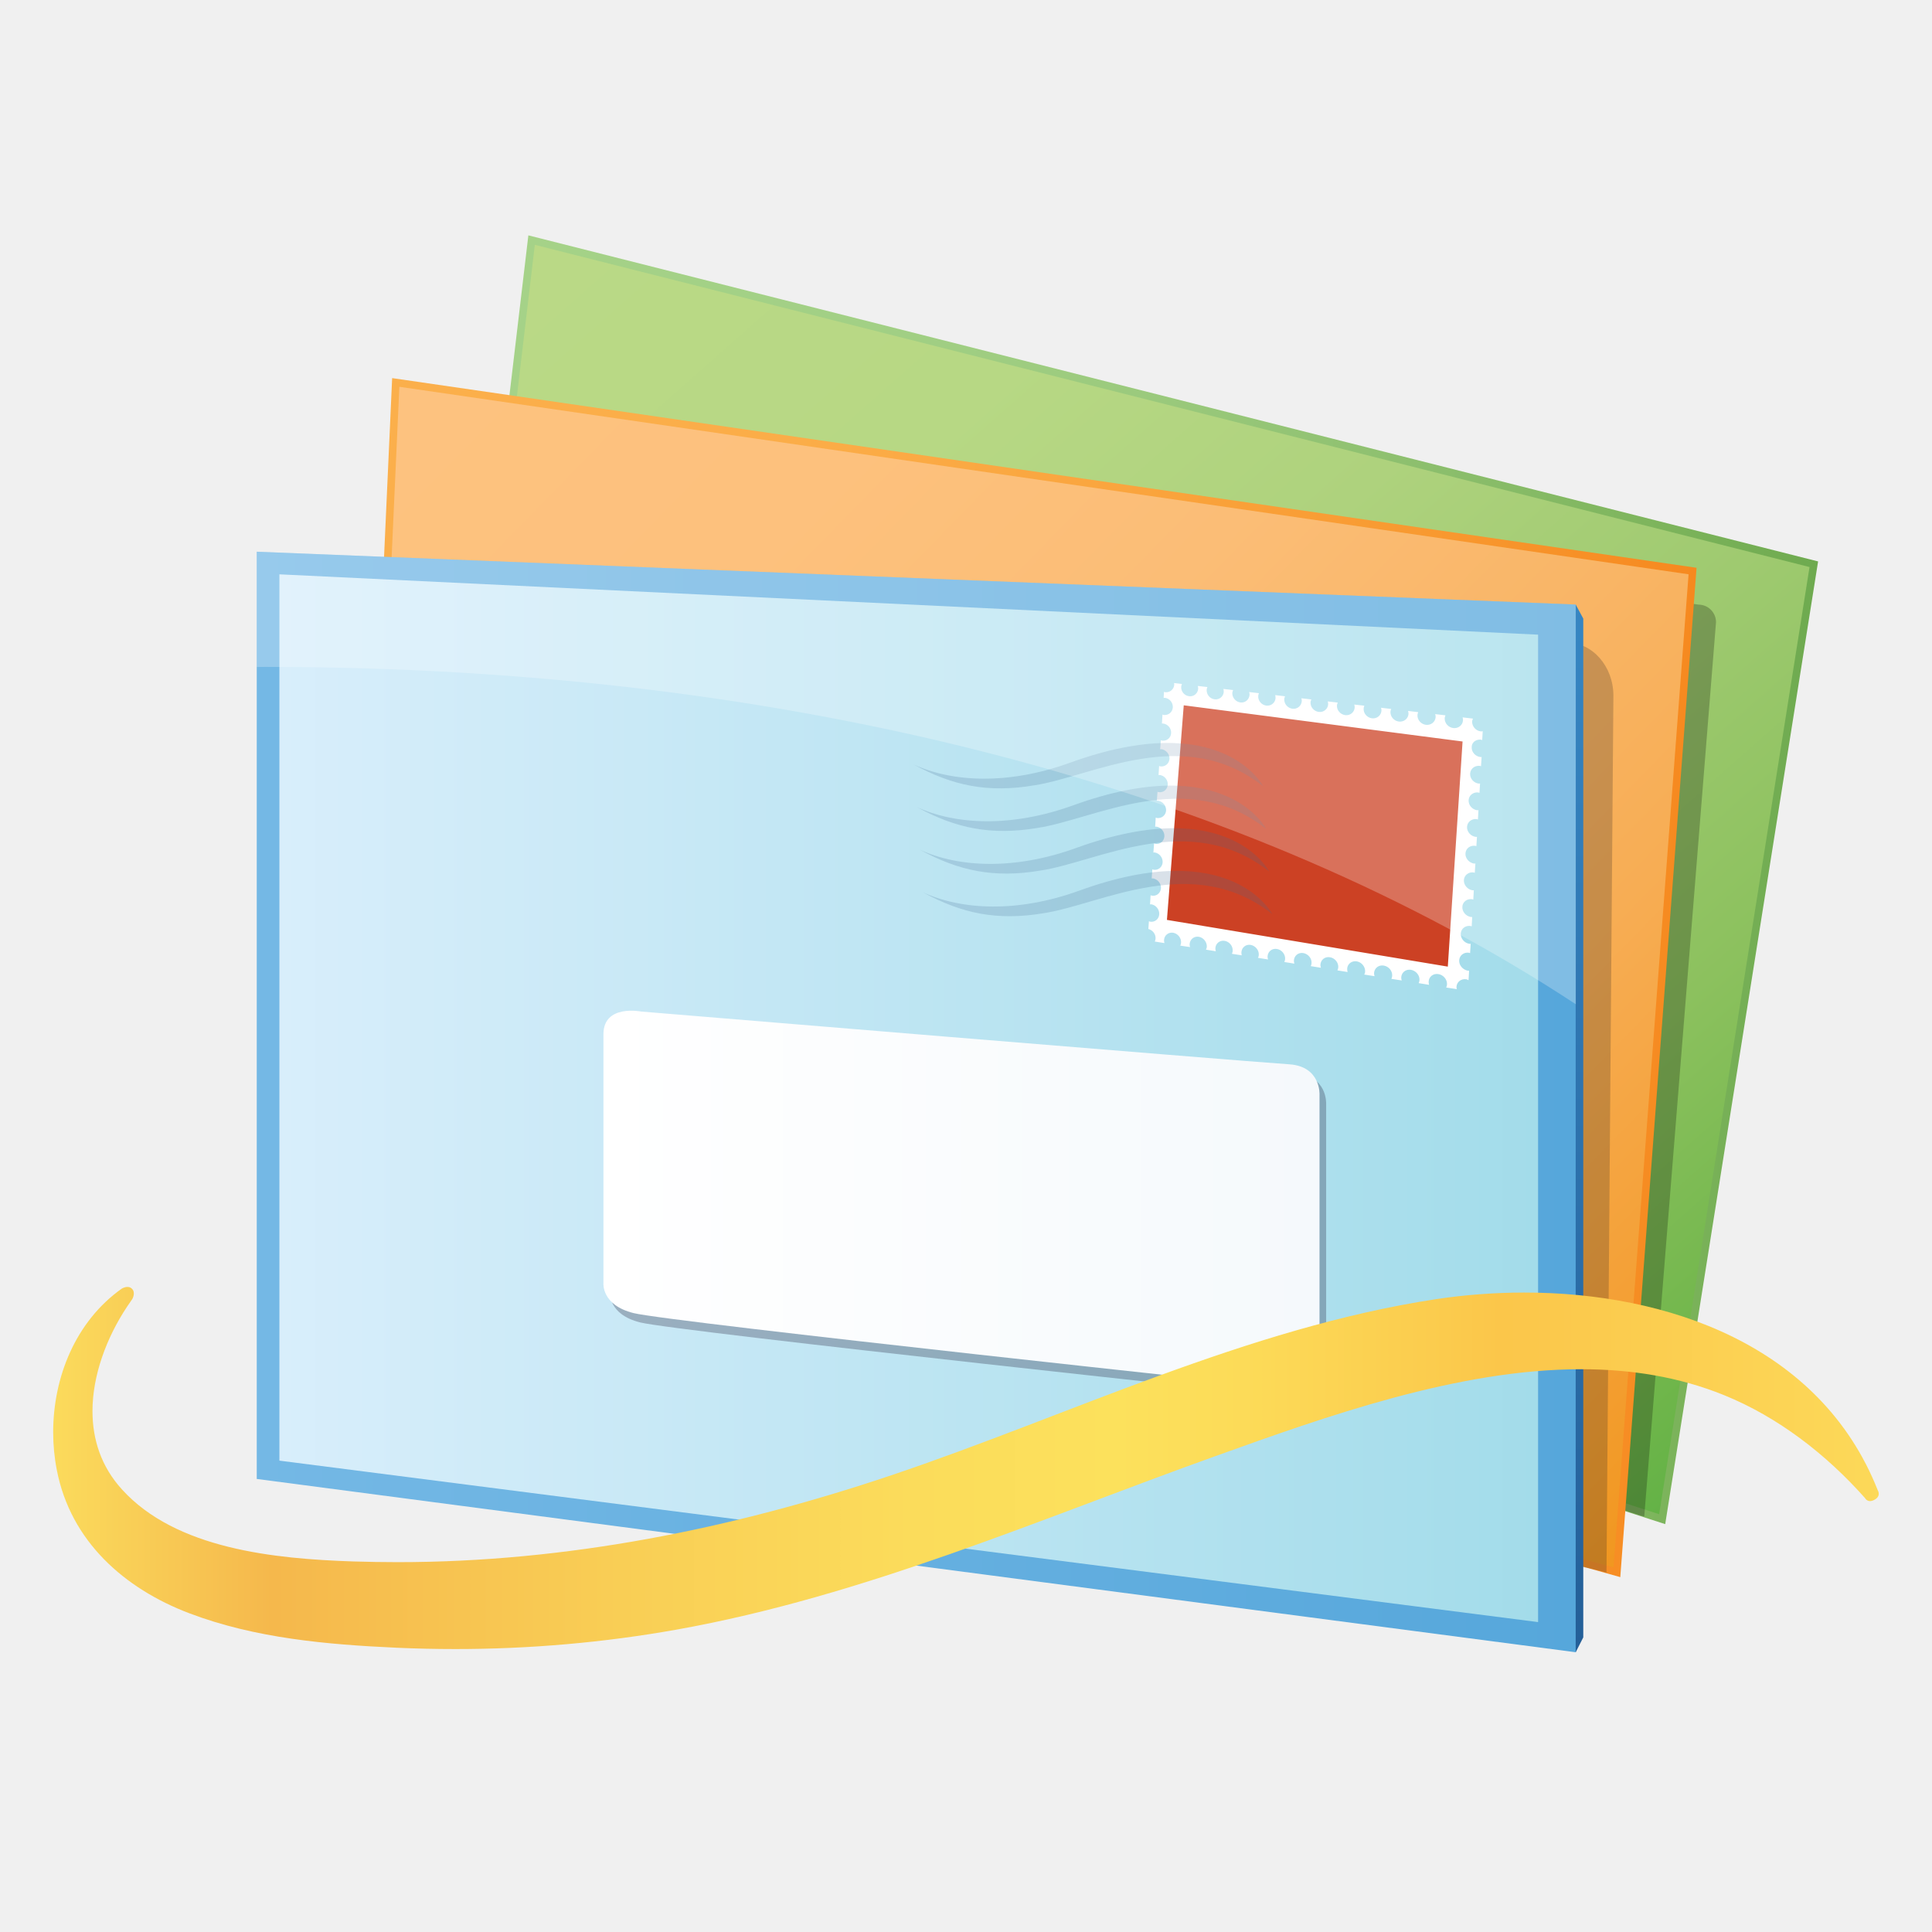
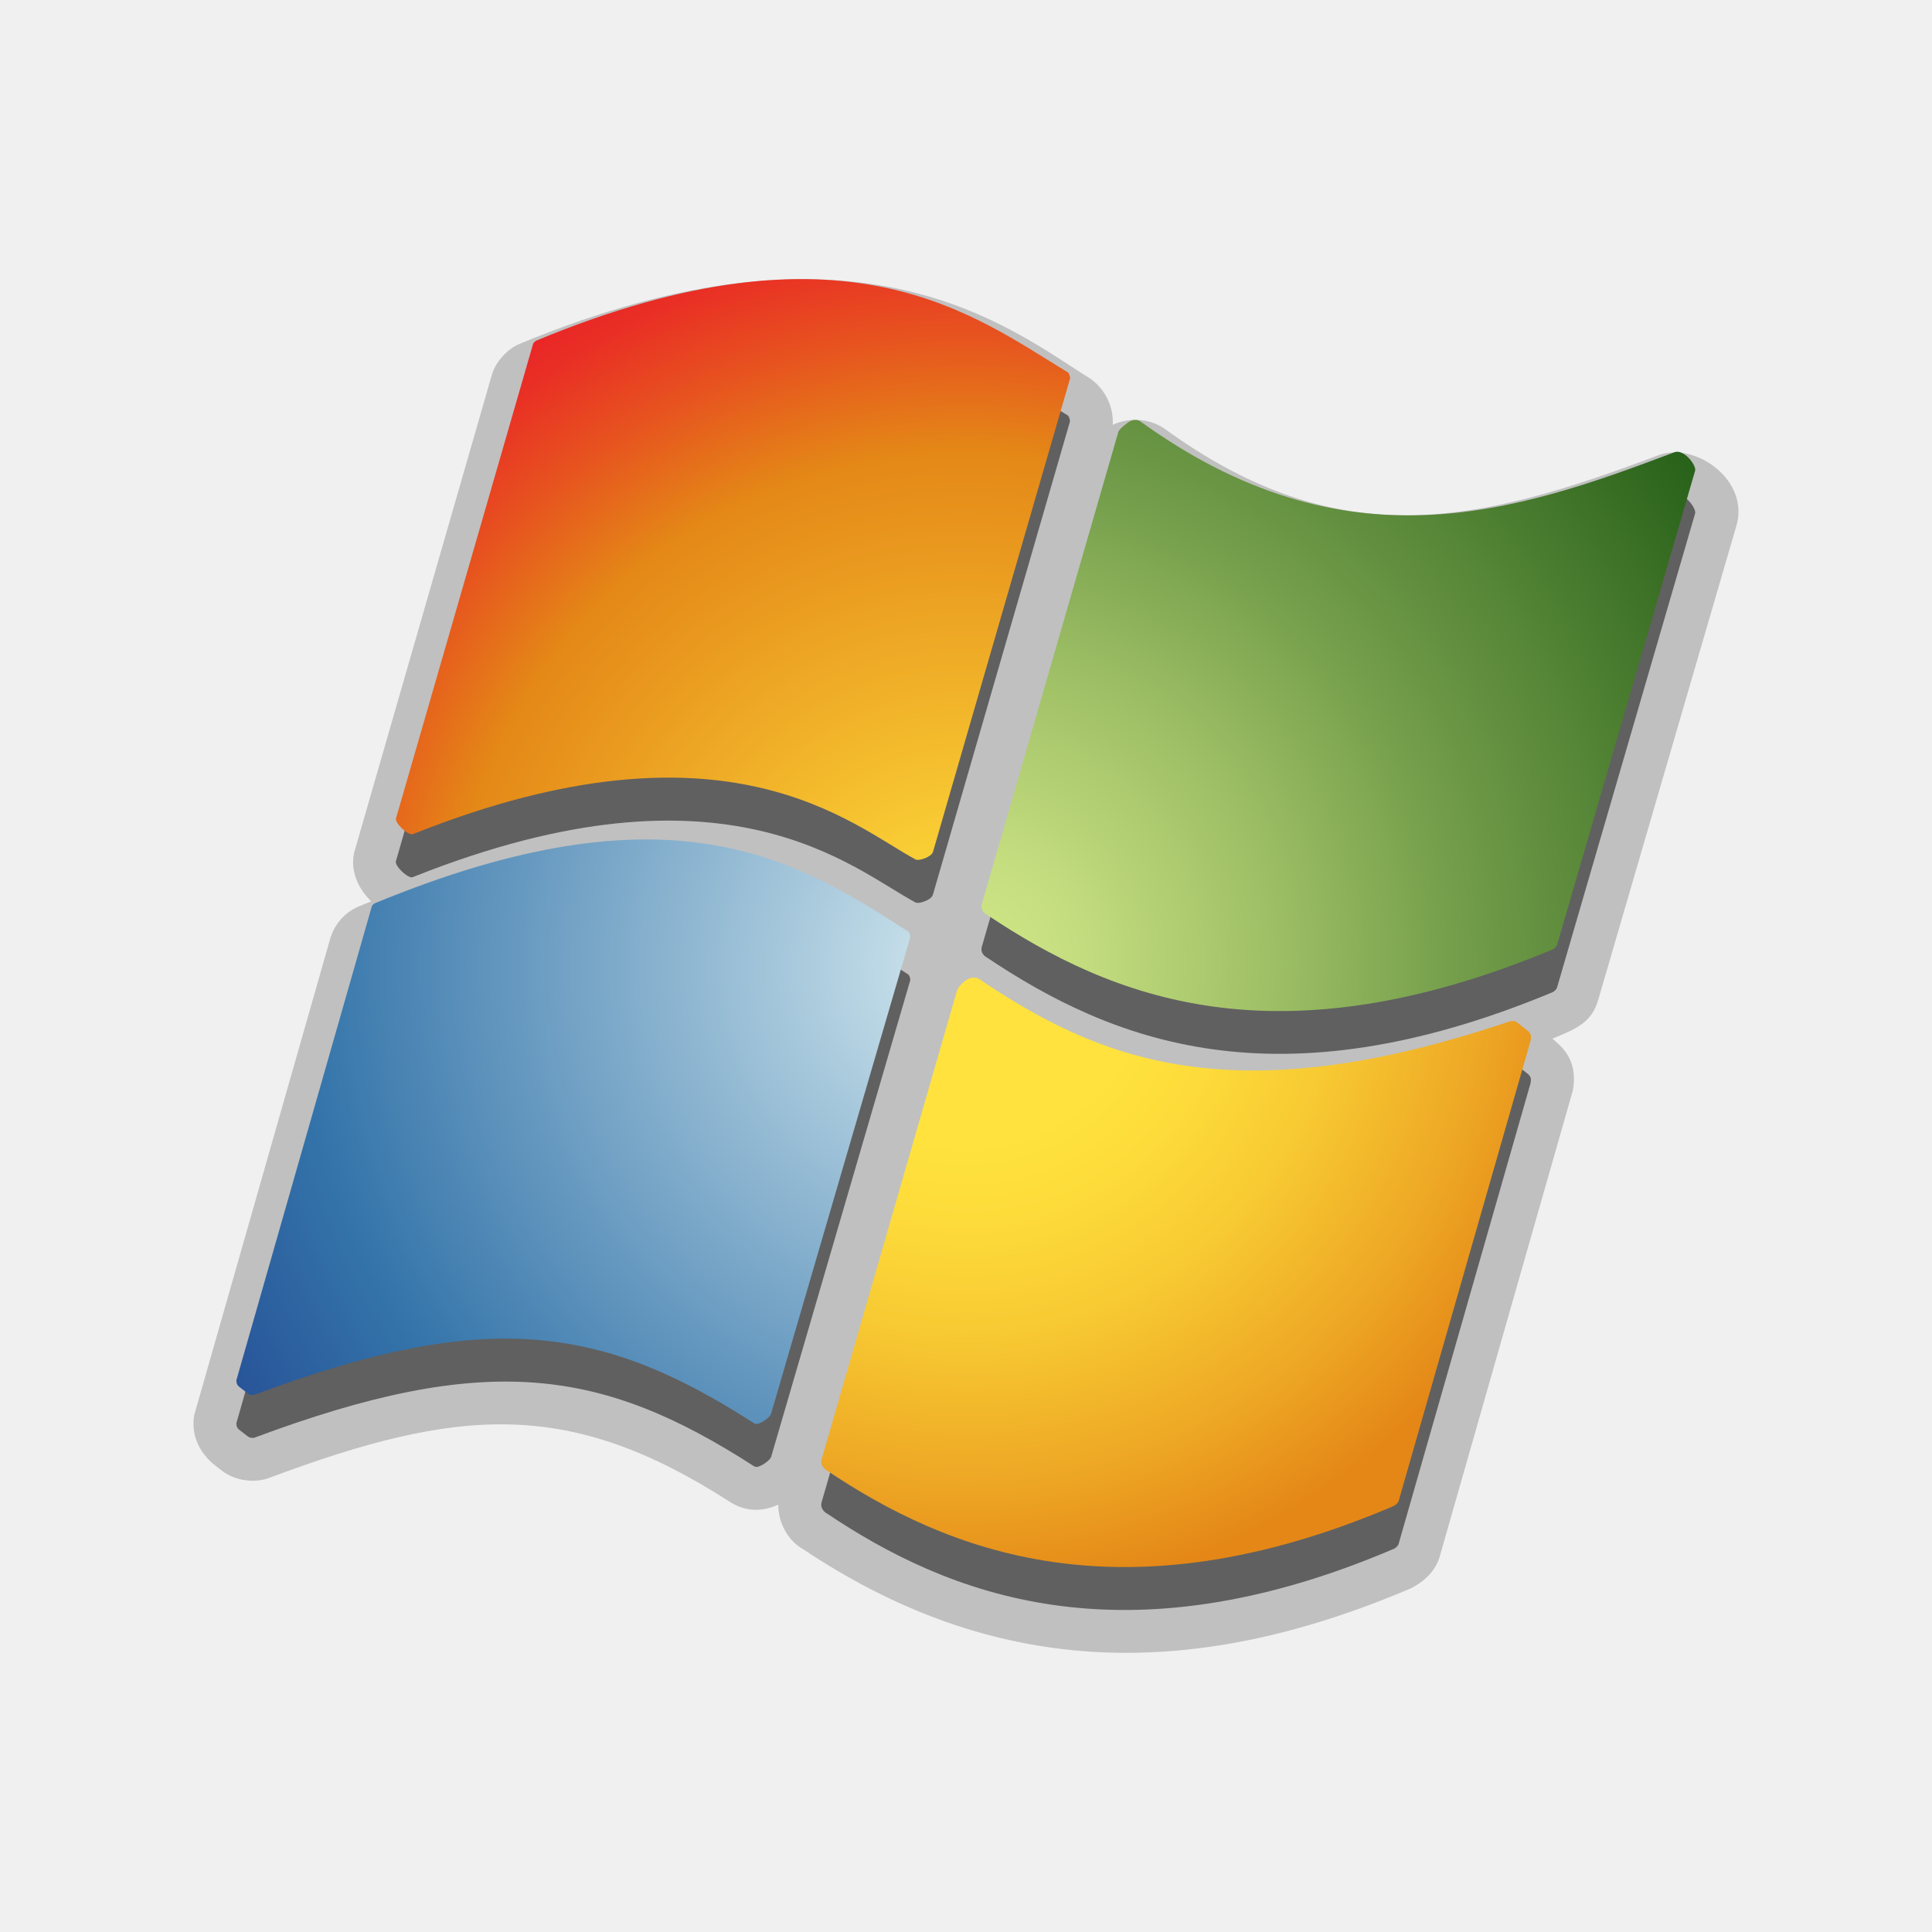
- <svg xmlns="http://www.w3.org/2000/svg" width="44" height="44" viewBox="105.585 74.074 44 44">
-   <rect fill="none" height="44" width="44" x="105.585" y="74.074" />
-   <linearGradient id="SVGID_2" gradientUnits="userSpaceOnUse" x1="117.14" y1="94.11" x2="146.99" y2="94.11">
-     <stop stop-color="#A5D288" offset="0" />
-     <stop stop-color="#A2D085" offset="0.27" />
-     <stop stop-color="#9BCA7D" offset="0.48" />
-     <stop stop-color="#8EC06F" offset="0.68" />
-     <stop stop-color="#7EB55D" offset="0.87" />
-     <stop stop-color="#6EAA4F" offset="1" />
-   </linearGradient>
-   <polygon fill="url(#SVGID_2)" points="117.137,83.5 117.618,79.434 146.991,86.86 143.509,108.785 141.842,108.246 " />
-   <linearGradient id="SVGID_3" gradientUnits="userSpaceOnUse" x1="123.02" y1="75" x2="148.69" y2="104.01">
-     <stop stop-color="#BAD986" offset="0" />
-     <stop stop-color="#B7D884" offset="0.24" />
-     <stop stop-color="#AED27D" offset="0.43" />
-     <stop stop-color="#9FCA70" offset="0.61" />
-     <stop stop-color="#8CC15E" offset="0.78" />
-     <stop stop-color="#70B64B" offset="0.94" />
-     <stop stop-color="#63B246" offset="1" />
-   </linearGradient>
-   <path d="M141.933,108.094c0.915,0.92-23.651-23.688-24.616-24.655 c0.019-0.151,0.408-3.444,0.448-3.789c0.372,0.094,28.732,7.263,29.031,7.338c-0.048,0.303-3.365,21.184-3.425,21.571 C143.079,108.466,142,108.115,141.933,108.094" fill="url(#SVGID_3)" />
-   <path d="M143.032,108.61c-0.094-0.016-0.594-0.188-0.594-0.188s1.33-20.618,1.551-20.618l0.277,0.04 c0.222,0,0.4,0.179,0.4,0.4L143.032,108.61z" fill-opacity="0.24" />
-   <linearGradient id="SVGID_7" gradientUnits="userSpaceOnUse" x1="114.32" y1="96.34" x2="144.22" y2="96.34">
-     <stop stop-color="#FBAF4B" offset="0" />
-     <stop stop-color="#FBAD48" offset="0.31" />
-     <stop stop-color="#FAA53E" offset="0.56" />
-     <stop stop-color="#F89930" offset="0.8" />
-     <stop stop-color="#F6891F" offset="1" />
-   </linearGradient>
-   <polygon fill="url(#SVGID_7)" points="114.318,87.056 114.516,82.685 144.223,87.005 142.486,109.992 139.294,109.096 114.347,87.143 " />
-   <linearGradient id="SVGID_8" gradientUnits="userSpaceOnUse" x1="119.66" y1="77.69" x2="147.3" y2="104.68">
-     <stop stop-color="#FDC27F" offset="0" />
-     <stop stop-color="#FDC17D" offset="0.22" />
-     <stop stop-color="#FBBD76" offset="0.41" />
-     <stop stop-color="#F9B668" offset="0.57" />
-     <stop stop-color="#F7AD54" offset="0.73" />
-     <stop stop-color="#F4A138" offset="0.88" />
-     <stop stop-color="#F19720" offset="1" />
-   </linearGradient>
-   <path d="M139.38,108.942c0.899,0.811-23.935-21.1-24.886-21.958c0.006-0.148,0.171-3.764,0.186-4.101 c0.37,0.053,29.05,4.224,29.361,4.27c-0.023,0.313-1.679,22.211-1.709,22.618C141.98,109.671,139.451,108.961,139.38,108.942" fill="url(#SVGID_8)" />
-   <path d="M142.172,109.891c0.016,0-0.531-0.156-0.909-0.176c0,0-0.024-20.99-0.089-21.022 l0.089,0.012c0.589,0,1.066,0.544,1.066,1.214L142.172,109.891z" fill="#231F20" fill-opacity="0.23" />
-   <linearGradient id="SVGID_10" gradientUnits="userSpaceOnUse" x1="111.43" y1="99.17" x2="141.47" y2="99.17">
-     <stop stop-color="#74B8E5" offset="0" />
-     <stop stop-color="#56A7DB" offset="1" />
-   </linearGradient>
-   <polygon fill="url(#SVGID_10)" points="111.432,86.639 111.432,107.756 141.473,111.703 141.473,87.842 " />
-   <linearGradient id="SVGID_11" gradientUnits="userSpaceOnUse" x1="111.95" y1="99.09" x2="140.61" y2="99.09">
-     <stop stop-color="#D8EEFB" offset="0" />
-     <stop stop-color="#A3DCEA" offset="1" />
-   </linearGradient>
-   <polygon fill="url(#SVGID_11)" points="111.948,87.154 111.948,107.339 140.614,111.016 140.614,88.528 " />
-   <linearGradient id="SVGID_12" gradientUnits="userSpaceOnUse" x1="141.56" y1="87.76" x2="141.56" y2="111.66">
-     <stop stop-color="#3686C3" offset="0" />
-     <stop stop-color="#245F98" offset="1" />
-   </linearGradient>
-   <polygon fill="url(#SVGID_12)" points="141.643,111.364 141.47,111.704 141.47,87.842 141.643,88.162 " />
-   <polygon fill="#CC4124" points="138.591,96.151 132.129,95.083 132.495,90.082 138.957,90.953 " />
-   <path d="M139.314,90.919c0.011,0.002,0.017,0.007,0.027,0.01l0.012-0.202c-0.015,0.002-0.027,0.006-0.043,0.004 c-0.116-0.013-0.203-0.116-0.198-0.228c0.001-0.023,0.01-0.043,0.019-0.063l-0.237-0.028c0.006,0.021,0.012,0.043,0.01,0.066 c-0.007,0.111-0.104,0.19-0.221,0.177c-0.115-0.015-0.202-0.115-0.196-0.226c0.001-0.023,0.009-0.043,0.018-0.064l-0.235-0.027 c0.007,0.022,0.012,0.044,0.011,0.066c-0.007,0.111-0.104,0.19-0.22,0.178c-0.114-0.015-0.202-0.115-0.194-0.226 c0.001-0.022,0.009-0.045,0.017-0.063l-0.232-0.028c0.007,0.021,0.011,0.045,0.011,0.067c-0.008,0.11-0.105,0.188-0.219,0.175 c-0.113-0.013-0.199-0.114-0.192-0.224c0.001-0.024,0.007-0.044,0.017-0.063l-0.232-0.027c0.007,0.021,0.012,0.042,0.01,0.064 c-0.006,0.11-0.103,0.189-0.215,0.176c-0.113-0.014-0.199-0.113-0.191-0.224c0.001-0.022,0.009-0.043,0.016-0.063l-0.229-0.026 c0.006,0.022,0.01,0.044,0.009,0.066c-0.005,0.109-0.103,0.188-0.215,0.175c-0.111-0.015-0.196-0.113-0.189-0.223 c0.002-0.022,0.01-0.044,0.019-0.063l-0.229-0.027c0.007,0.021,0.01,0.043,0.01,0.066c-0.007,0.109-0.104,0.188-0.214,0.173 c-0.111-0.013-0.195-0.112-0.188-0.222c0.002-0.022,0.01-0.042,0.019-0.062l-0.227-0.026c0.007,0.021,0.01,0.043,0.009,0.064 c-0.007,0.109-0.102,0.187-0.212,0.174c-0.11-0.014-0.193-0.112-0.187-0.221c0.002-0.021,0.01-0.042,0.017-0.063l-0.223-0.026 c0.004,0.021,0.009,0.044,0.008,0.066c-0.006,0.108-0.101,0.185-0.21,0.173c-0.109-0.014-0.192-0.111-0.185-0.22 c0.002-0.023,0.007-0.044,0.017-0.063l-0.224-0.026c0.007,0.021,0.012,0.042,0.01,0.064c-0.008,0.107-0.1,0.187-0.208,0.173 c-0.108-0.013-0.19-0.111-0.185-0.219c0.001-0.022,0.009-0.042,0.019-0.063l-0.222-0.026c0.006,0.022,0.009,0.043,0.008,0.065 c-0.006,0.107-0.1,0.185-0.207,0.172s-0.188-0.11-0.182-0.217c0.002-0.024,0.008-0.044,0.017-0.063l-0.22-0.025 c0.007,0.021,0.011,0.041,0.01,0.063c-0.008,0.108-0.101,0.185-0.207,0.171c-0.106-0.012-0.188-0.109-0.18-0.216 c0.002-0.022,0.009-0.042,0.017-0.063l-0.18-0.021c0.001,0.014,0.006,0.024,0.005,0.038c-0.008,0.106-0.101,0.183-0.207,0.171 c-0.009-0.001-0.018-0.007-0.027-0.01l-0.008,0.14c0.009,0,0.019-0.004,0.028-0.003c0.107,0.013,0.188,0.111,0.181,0.219 c-0.007,0.108-0.099,0.184-0.208,0.172c-0.009-0.001-0.017-0.007-0.027-0.01l-0.013,0.205c0.011,0,0.018-0.002,0.028,0 c0.107,0.013,0.188,0.11,0.181,0.219c-0.006,0.109-0.099,0.185-0.206,0.17c-0.011-0.001-0.018-0.006-0.028-0.008l-0.015,0.206 c0.011,0,0.021-0.004,0.029-0.003c0.106,0.016,0.188,0.113,0.183,0.222c-0.008,0.108-0.101,0.184-0.209,0.17 c-0.008-0.001-0.017-0.007-0.027-0.01l-0.013,0.208c0.009,0,0.018-0.004,0.029-0.002c0.106,0.014,0.188,0.113,0.18,0.223 c-0.007,0.107-0.099,0.183-0.206,0.167c-0.011-0.001-0.02-0.005-0.027-0.008l-0.015,0.206c0.01,0,0.02-0.003,0.028-0.002 c0.107,0.016,0.188,0.115,0.183,0.224c-0.008,0.108-0.102,0.184-0.208,0.17c-0.011-0.002-0.018-0.008-0.028-0.011l-0.013,0.209 c0.009,0,0.019-0.004,0.029-0.002c0.106,0.015,0.188,0.114,0.181,0.223c-0.008,0.109-0.1,0.186-0.207,0.169 c-0.011-0.002-0.02-0.006-0.028-0.01l-0.015,0.208c0.011,0,0.019-0.004,0.029-0.002c0.107,0.017,0.188,0.117,0.181,0.226 c-0.006,0.108-0.1,0.184-0.206,0.168c-0.012-0.001-0.019-0.008-0.028-0.011l-0.015,0.209c0.01,0,0.02-0.002,0.028-0.001 c0.108,0.016,0.19,0.116,0.183,0.225c-0.008,0.109-0.101,0.186-0.208,0.168c-0.009-0.001-0.018-0.008-0.028-0.009l-0.013,0.208 c0.011,0,0.018-0.003,0.029-0.002c0.107,0.017,0.188,0.119,0.181,0.229c-0.008,0.108-0.1,0.183-0.207,0.167 c-0.011-0.002-0.02-0.008-0.028-0.012l-0.013,0.178c0.099,0.025,0.171,0.118,0.164,0.22c-0.002,0.024-0.008,0.047-0.018,0.066 l0.221,0.035c-0.007-0.022-0.012-0.047-0.01-0.071c0.007-0.107,0.101-0.181,0.207-0.165c0.107,0.019,0.188,0.119,0.181,0.227 c-0.001,0.024-0.009,0.046-0.018,0.067l0.223,0.033c-0.007-0.021-0.012-0.045-0.01-0.069c0.008-0.108,0.1-0.182,0.207-0.166 c0.107,0.017,0.189,0.119,0.185,0.229c-0.002,0.023-0.01,0.045-0.02,0.065l0.224,0.036c-0.007-0.022-0.011-0.047-0.01-0.071 c0.008-0.109,0.102-0.184,0.21-0.166c0.109,0.017,0.191,0.118,0.185,0.228c-0.001,0.023-0.009,0.048-0.018,0.067l0.224,0.035 c-0.005-0.023-0.01-0.047-0.008-0.071c0.008-0.109,0.101-0.184,0.21-0.167c0.109,0.019,0.193,0.12,0.186,0.229 c-0.001,0.024-0.007,0.047-0.018,0.066l0.229,0.037c-0.008-0.023-0.013-0.047-0.011-0.071c0.007-0.11,0.102-0.187,0.212-0.168 c0.11,0.017,0.194,0.119,0.188,0.229c-0.002,0.024-0.008,0.048-0.019,0.068l0.23,0.037c-0.008-0.024-0.013-0.049-0.011-0.073 c0.007-0.11,0.102-0.186,0.213-0.168c0.111,0.019,0.197,0.121,0.189,0.231c-0.002,0.025-0.008,0.047-0.018,0.067l0.231,0.037 c-0.008-0.023-0.013-0.047-0.011-0.072c0.007-0.11,0.103-0.186,0.215-0.168c0.112,0.017,0.198,0.12,0.191,0.231 c-0.002,0.024-0.01,0.049-0.019,0.069l0.232,0.037c-0.008-0.025-0.011-0.05-0.01-0.074c0.005-0.111,0.104-0.187,0.217-0.169 c0.113,0.019,0.197,0.123,0.192,0.234c-0.001,0.024-0.009,0.047-0.02,0.067l0.235,0.037c-0.008-0.023-0.013-0.047-0.012-0.072 c0.008-0.111,0.104-0.188,0.219-0.17s0.202,0.122,0.194,0.234c-0.001,0.024-0.009,0.049-0.018,0.069l0.235,0.036 c-0.008-0.023-0.012-0.048-0.011-0.072c0.007-0.112,0.105-0.188,0.219-0.171c0.116,0.02,0.204,0.124,0.197,0.236 c-0.002,0.025-0.008,0.048-0.019,0.068l0.238,0.039c-0.008-0.024-0.012-0.049-0.01-0.075c0.005-0.111,0.104-0.189,0.221-0.17 c0.115,0.018,0.203,0.124,0.197,0.236c-0.002,0.025-0.009,0.048-0.019,0.07l0.242,0.037c-0.004-0.017-0.009-0.035-0.008-0.053 c0.008-0.113,0.106-0.188,0.222-0.172c0.02,0.004,0.036,0.013,0.053,0.021l0.013-0.217c-0.01-0.001-0.018,0.001-0.027,0.001 c-0.117-0.02-0.206-0.124-0.199-0.237c0.007-0.112,0.105-0.189,0.222-0.172c0.011,0.001,0.017,0.007,0.026,0.01l0.014-0.214 c-0.011,0-0.019,0.003-0.027,0.001c-0.117-0.017-0.206-0.123-0.199-0.235c0.007-0.11,0.105-0.189,0.223-0.171 c0.008,0.001,0.017,0.007,0.026,0.008l0.011-0.214c-0.008,0-0.017,0.003-0.027,0.001c-0.114-0.016-0.204-0.12-0.197-0.232 c0.005-0.112,0.105-0.189,0.222-0.174c0.01,0.002,0.018,0.007,0.027,0.01l0.012-0.213c-0.011,0-0.018,0.001-0.028,0.001 c-0.116-0.017-0.203-0.121-0.198-0.232c0.007-0.112,0.105-0.19,0.222-0.175c0.01,0.001,0.019,0.007,0.026,0.01l0.014-0.213 c-0.011,0-0.02,0.003-0.028,0.002c-0.116-0.018-0.205-0.12-0.198-0.232s0.105-0.189,0.222-0.173 c0.011,0.001,0.017,0.005,0.026,0.008l0.014-0.213c-0.011,0-0.02,0.003-0.027,0.001c-0.117-0.014-0.206-0.119-0.199-0.23 c0.007-0.11,0.105-0.189,0.222-0.174c0.009,0.002,0.017,0.008,0.026,0.009l0.012-0.213c-0.009,0-0.018,0.003-0.028,0.002 c-0.114-0.015-0.203-0.117-0.196-0.229c0.005-0.111,0.105-0.189,0.22-0.176c0.011,0.002,0.02,0.008,0.027,0.01l0.013-0.214 c-0.011,0-0.018,0.003-0.028,0.002c-0.116-0.014-0.204-0.115-0.198-0.228c0.007-0.11,0.105-0.189,0.222-0.176 c0.011,0.001,0.019,0.007,0.026,0.01l0.014-0.212c-0.011,0-0.02,0.001-0.027,0.001c-0.117-0.014-0.206-0.115-0.199-0.227 C139.1,90.984,139.198,90.906,139.314,90.919z M138.558,96.088l-6.397-1.064l0.383-4.887l6.35,0.824L138.558,96.088z" fill="#FFFFFF" />
-   <path d="M129.281,93.9c-1.055,0.178-1.858,0.011-2.746-0.474 c0.877,0.404,2.153,0.47,3.562-0.041c3.479-1.262,4.393,0.537,4.393,0.537C132.681,92.495,130.582,93.706,129.281,93.9 L129.281,93.9z M129.35,94.872c-1.055,0.176-1.858,0.009-2.745-0.476c0.878,0.404,2.152,0.472,3.562-0.039 c3.478-1.263,4.395,0.537,4.395,0.537C132.75,93.465,130.652,94.677,129.35,94.872L129.35,94.872z M129.21,92.93 c-1.055,0.176-1.859,0.009-2.746-0.476c0.877,0.404,2.152,0.471,3.562-0.039c3.478-1.262,4.394,0.536,4.394,0.536 C132.609,91.523,130.511,92.736,129.21,92.93L129.21,92.93z M129.14,91.959c-1.054,0.178-1.859,0.011-2.746-0.474 c0.877,0.404,2.153,0.47,3.562-0.041c3.479-1.263,4.396,0.536,4.396,0.536C132.54,90.552,130.441,91.764,129.14,91.959 L129.14,91.959z" fill="#446D92" fill-opacity="0.2" />
-   <path d="M135.787,99.213c0,0,0,4.979,0,6.008 s-0.686,0.688-0.686,0.688s-14.084-1.508-14.934-1.717c-0.741-0.184-0.687-0.686-0.687-0.686s0-4.979,0-5.666 s0.858-0.516,0.858-0.516s13.551,1.121,14.763,1.203C135.819,98.574,135.787,99.213,135.787,99.213L135.787,99.213z" fill="#0F001F" fill-opacity="0.25" />
-   <linearGradient id="SVGID_13" gradientUnits="userSpaceOnUse" x1="119.33" y1="101.42" x2="135.64" y2="101.42">
-     <stop stop-color="#FFFFFF" offset="0" />
-     <stop stop-color="#F5F9FC" offset="1" />
-   </linearGradient>
-   <path d="M135.636,99c0,0,0,4.979,0,6.008s-0.686,0.688-0.686,0.688s-14.085-1.508-14.935-1.717 c-0.741-0.184-0.687-0.687-0.687-0.687s0-4.979,0-5.665c0-0.688,0.858-0.516,0.858-0.516s13.552,1.121,14.764,1.202 C135.668,98.362,135.636,99,135.636,99L135.636,99z" fill="url(#SVGID_13)" />
-   <path d="M111.617,89.262c-0.063,0-0.123,0.002-0.185,0.002v-2.625 l30.041,1.202v9.104C134.069,92.074,123.71,89.262,111.617,89.262L111.617,89.262z" fill="#FFFFFF" fill-opacity="0.25" />
-   <linearGradient id="SVGID_14" gradientUnits="userSpaceOnUse" x1="148.5" y1="107.51" x2="106.79" y2="107.51">
-     <stop stop-color="#FCD959" offset="0" />
-     <stop stop-color="#FBC64A" offset="0.21" />
-     <stop stop-color="#FBCB4D" offset="0.24" />
-     <stop stop-color="#FCDB58" offset="0.35" />
-     <stop stop-color="#FCE15C" offset="0.42" />
-     <stop stop-color="#FBDC5B" offset="0.53" />
-     <stop stop-color="#F9CE55" offset="0.69" />
-     <stop stop-color="#F5B84C" offset="0.88" />
-     <stop stop-color="#F5B84C" offset="0.88" />
-     <stop stop-color="#FBDB5C" offset="1" />
-   </linearGradient>
-   <path d="M148.35,108.015c-1.304-3.304-4.799-4.506-8.053-4.504c-0.684,0-1.358,0.053-2.004,0.15 c-4.305,0.654-8.352,2.646-12.408,4.011c-3.642,1.226-7.412,1.98-11.248,1.979c-0.335,0-0.67-0.006-1.005-0.016 c-1.8-0.059-4.04-0.284-5.268-1.639c-0.478-0.524-0.672-1.141-0.673-1.784c0-0.816,0.321-1.678,0.791-2.384 c0.037-0.055,0.077-0.111,0.116-0.169c0,0,0.084-0.144-0.008-0.235c-0.091-0.092-0.234-0.001-0.234-0.001 c-1.054,0.749-1.559,2.021-1.56,3.266c0,0.29,0.027,0.577,0.082,0.858c0.313,1.63,1.542,2.705,3.01,3.265 c1.509,0.575,3.156,0.716,4.728,0.788c0.446,0.02,0.893,0.03,1.34,0.03c1.691,0,3.382-0.147,5.046-0.444 c4.259-0.762,8.247-2.509,12.264-3.95c2.519-0.903,5.514-1.979,8.329-1.979c1.125,0,2.222,0.172,3.253,0.59 c1.232,0.5,2.326,1.347,3.212,2.345c0,0,0.061,0.125,0.217,0.037C148.434,108.143,148.35,108.015,148.35,108.015z" fill="url(#SVGID_14)" />
+ <svg xmlns="http://www.w3.org/2000/svg" baseProfile="tiny" height="44px" version="1.1" viewBox="0 0 44 44" width="44px" x="0px" y="0px">
+   <g>
+     <path d="M37.778,10.364c-4.158,1.571-7.277,2.283-11.252-0.597   c-0.313-0.222-0.77-0.281-1.186-0.092c0.031-0.379-0.156-0.803-0.51-1.053c-1.781-1.102-5.235-4.021-13.006-0.786   c-0.274,0.114-0.54,0.411-0.621,0.696L8.063,19.427c-0.047,0.229-0.039,0.582,0.263,0.96c0.03,0.037,0.073,0.086,0.127,0.141   c-0.099,0.039-0.198,0.079-0.296,0.121c-0.137,0.059-0.483,0.246-0.631,0.709L4.427,32.214c-0.062,0.307-0.002,0.743,0.41,1.111   l0.207,0.162c0.325,0.258,0.786,0.284,1.078,0.174c4.319-1.614,6.833-1.822,10.51,0.549c0.298,0.188,0.665,0.249,1.093,0.058   c-0.002,0.463,0.269,0.851,0.555,1.007c4.27,2.857,8.704,3.091,13.845,0.901c0.355-0.179,0.578-0.429,0.666-0.735l3.029-10.604   c0.133-0.729-0.289-1.026-0.465-1.183c0.584-0.235,0.895-0.384,1.043-0.881l3.143-10.785C39.862,10.954,38.63,10.058,37.778,10.364   z" fill-opacity="0.2" stroke-opacity="0.2" />
+     <path d="M20.73,22.326c0.004-0.031-0.01-0.106-0.047-0.134   c-2.603-1.686-5.517-3.396-12.201-0.63L5.385,32.406l0,0c-0.001,0.009-0.011,0.09,0.051,0.145c-0.002,0-0.002,0-0.002,0   l0.004,0.003l0.209,0.162c0,0,0-0.001,0,0c0.069,0.044,0.092,0.026,0.135,0.031c5.3-1.982,7.922-1.588,11.382,0.64l-0.002,0.001   c0,0,0.021,0.011,0.047,0.018l0,0c0.09,0.024,0.331-0.151,0.345-0.214c0,0,0.002,0,0.002,0.002l0.002-0.002v0.002L20.73,22.326z    M34.812,24.471l-0.254-0.2c-0.021-0.024-14.95,6.821-14.952,6.846L18.715,34.2v0.001c-0.057,0.17,0.109,0.263,0.109,0.263v-0.001   c2.744,1.841,6.72,3.457,12.913,0.813c0,0,0.004-0.002,0.01-0.002c0.018-0.011,0.074-0.044,0.102-0.101L34.86,24.66   c0-0.002,0-0.002-0.002-0.004C34.878,24.561,34.856,24.521,34.812,24.471z M9.365,19.978L9.365,19.978c0.002,0,0,0.007,0.006,0.006   c0.025-0.004,0.09-0.032,0.09-0.032c7.083-2.807,9.955-0.169,11.38,0.596c0.001,0,0.001,0.002,0.002,0.002   c0.003,0.001,0.003,0.002,0.005,0.002l0,0l0,0c0.07,0.043,0.365-0.054,0.396-0.172l0.001,0.002l0.001-0.007   c0.001-0.001,0.001-0.001,0.001-0.001l0,0l3.121-10.776l0,0V9.595c0.006-0.023-0.029-0.124-0.045-0.131l0,0l0,0   c-2.114-1.278-5.175-3.579-12.132-0.728c-0.045,0.019-3.176,10.882-3.176,10.882l0,0C8.997,19.729,9.262,19.975,9.365,19.978z    M38.604,11.697c0,0.001,0,0.002,0,0.002c0.041-0.121-0.264-0.518-0.48-0.42c-3.604,1.362-15.287,8.693-15.328,8.777l-0.431,1.49   c-0.057,0.169,0.096,0.252,0.096,0.252h0.002c2.858,1.915,6.606,3.415,12.884,0.804c0,0,0.002,0,0.006-0.002   c0.02-0.009,0.076-0.042,0.105-0.101L38.604,11.697L38.604,11.697L38.604,11.697z" fill-opacity="0.5" stroke-opacity="0.5" />
+     <radialGradient cx="22.058" cy="22.017" gradientUnits="userSpaceOnUse" id="SVGID_1_" r="20.472">
+       <stop offset="0" style="stop-color:#D1E7EE" />
+       <stop offset="0.005" style="stop-color:#D1E7EE" />
+       <stop offset="0.741" style="stop-color:#3474AA" />
+       <stop offset="1" style="stop-color:#244B93" />
+     </radialGradient>
+     <path d="M20.684,21.216c-2.604-1.686-5.47-3.405-12.154-0.642c0,0-0.051,0.03-0.064,0.074l-3.081,10.78l0,0   l0,0l0,0c-0.001,0.009-0.011,0.09,0.05,0.144l0,0l0.002,0.003l0.209,0.163c0,0,0.002-0.002,0.002,0   c0.068,0.044,0.09,0.026,0.135,0.031c5.299-1.983,7.921-1.587,11.381,0.639L17.16,32.41c0,0,0.02,0.011,0.047,0.018l0,0   c0.09,0.024,0.331-0.151,0.345-0.215l0,0c0,0.001,0.001,0.001,0.003,0.002v-0.002c0,0.001,0,0.001,0,0.002l3.174-10.865   C20.734,21.316,20.721,21.242,20.684,21.216z" fill="url(#SVGID_1_)" />
+     <radialGradient cx="22.036" cy="21.952" gradientTransform="matrix(1 0 0 -1 -0.0225 43.8779)" gradientUnits="userSpaceOnUse" id="SVGID_2_" r="17.389">
+       <stop offset="0" style="stop-color:#FFE23D" />
+       <stop offset="0.239" style="stop-color:#FFE23D" />
+       <stop offset="0.344" style="stop-color:#FDDB3A" />
+       <stop offset="0.494" style="stop-color:#F7C832" />
+       <stop offset="0.671" style="stop-color:#EEA925" />
+       <stop offset="0.833" style="stop-color:#E48717" />
+       <stop offset="1" style="stop-color:#E48717" />
+     </radialGradient>
+     <path d="M34.812,23.492l-0.254-0.201c-0.021-0.022-0.07-0.049-0.17-0.032l0,0l0,0   c-6.318,2.14-9.357,0.88-12.103-0.971c-0.246-0.119-0.484,0.23-0.487,0.257l0.003-0.002l-0.002,0.002h0.002l-0.003,0.004   l-3.082,10.674v0.001c-0.057,0.17,0.109,0.261,0.109,0.261l0,0c2.743,1.841,6.721,3.458,12.914,0.814l0,0   c0,0,0.004-0.003,0.008-0.003c0.018-0.013,0.074-0.044,0.104-0.103l3.012-10.51c0-0.002-0.002-0.002-0.002-0.004   C34.878,23.584,34.856,23.545,34.812,23.492z" fill="url(#SVGID_2_)" />
+     <radialGradient cx="21.967" cy="22.064" gradientUnits="userSpaceOnUse" id="SVGID_3_" r="17.661">
+       <stop offset="0" style="stop-color:#FFE23D" />
+       <stop offset="0.015" style="stop-color:#FFE23D" />
+       <stop offset="0.67" style="stop-color:#E48717" />
+       <stop offset="0.821" style="stop-color:#E7521F" />
+       <stop offset="0.937" style="stop-color:#E92F25" />
+       <stop offset="1" style="stop-color:#EA2227" />
+     </radialGradient>
+     <path d="M21.25,19.395l3.12-10.775l0,0l0,0l0,0V8.617c0.008-0.023-0.029-0.124-0.043-0.132l0,0l0,0l0,0   c-2.13-1.286-5.074-3.659-12.126-0.722c-0.006,0.006-0.053,0.048-0.059,0.064L9.018,18.641l0,0   c-0.021,0.109,0.246,0.354,0.35,0.357l0,0c0.001,0,0,0.008,0.004,0.007c0.027-0.004,0.091-0.032,0.091-0.032   c7.083-2.807,9.955-0.17,11.38,0.596c0.001,0,0.001,0.002,0.002,0.002c0.002,0.001,0.004,0.002,0.006,0.002l0,0v0.001   c0.069,0.041,0.364-0.055,0.396-0.173l0,0l0.001,0.002l0.001-0.007C21.25,19.396,21.25,19.396,21.25,19.395   C21.25,19.396,21.25,19.396,21.25,19.395z" fill="url(#SVGID_3_)" />
+     <radialGradient cx="22.036" cy="21.952" gradientTransform="matrix(1 0 0 -1 -0.0225 43.8779)" gradientUnits="userSpaceOnUse" id="SVGID_4_" r="19.966">
+       <stop offset="0" style="stop-color:#D1E787" />
+       <stop offset="0.015" style="stop-color:#D1E787" />
+       <stop offset="0.126" style="stop-color:#C4DD7F" />
+       <stop offset="0.33" style="stop-color:#A2C268" />
+       <stop offset="0.564" style="stop-color:#739D4A" />
+       <stop offset="1" style="stop-color:#29621A" />
+     </radialGradient>
+     <path d="M38.604,10.724c0.041-0.122-0.264-0.52-0.48-0.42c-3.604,1.36-7.473,2.683-12.17-0.719   c-0.063-0.028-0.143-0.036-0.23,0.016V9.6c0.004-0.006-0.211,0.142-0.252,0.228l-3.106,10.744   c-0.057,0.169,0.097,0.252,0.097,0.252h0.002c2.859,1.916,6.605,3.414,12.883,0.805l0,0c0,0,0.004,0,0.008-0.003   c0.02-0.01,0.074-0.042,0.104-0.101L38.604,10.724L38.604,10.724v-0.003C38.604,10.723,38.604,10.724,38.604,10.724z" fill="url(#SVGID_4_)" />
+     <rect fill="none" height="44" width="43.999" />
+   </g>
</svg>
